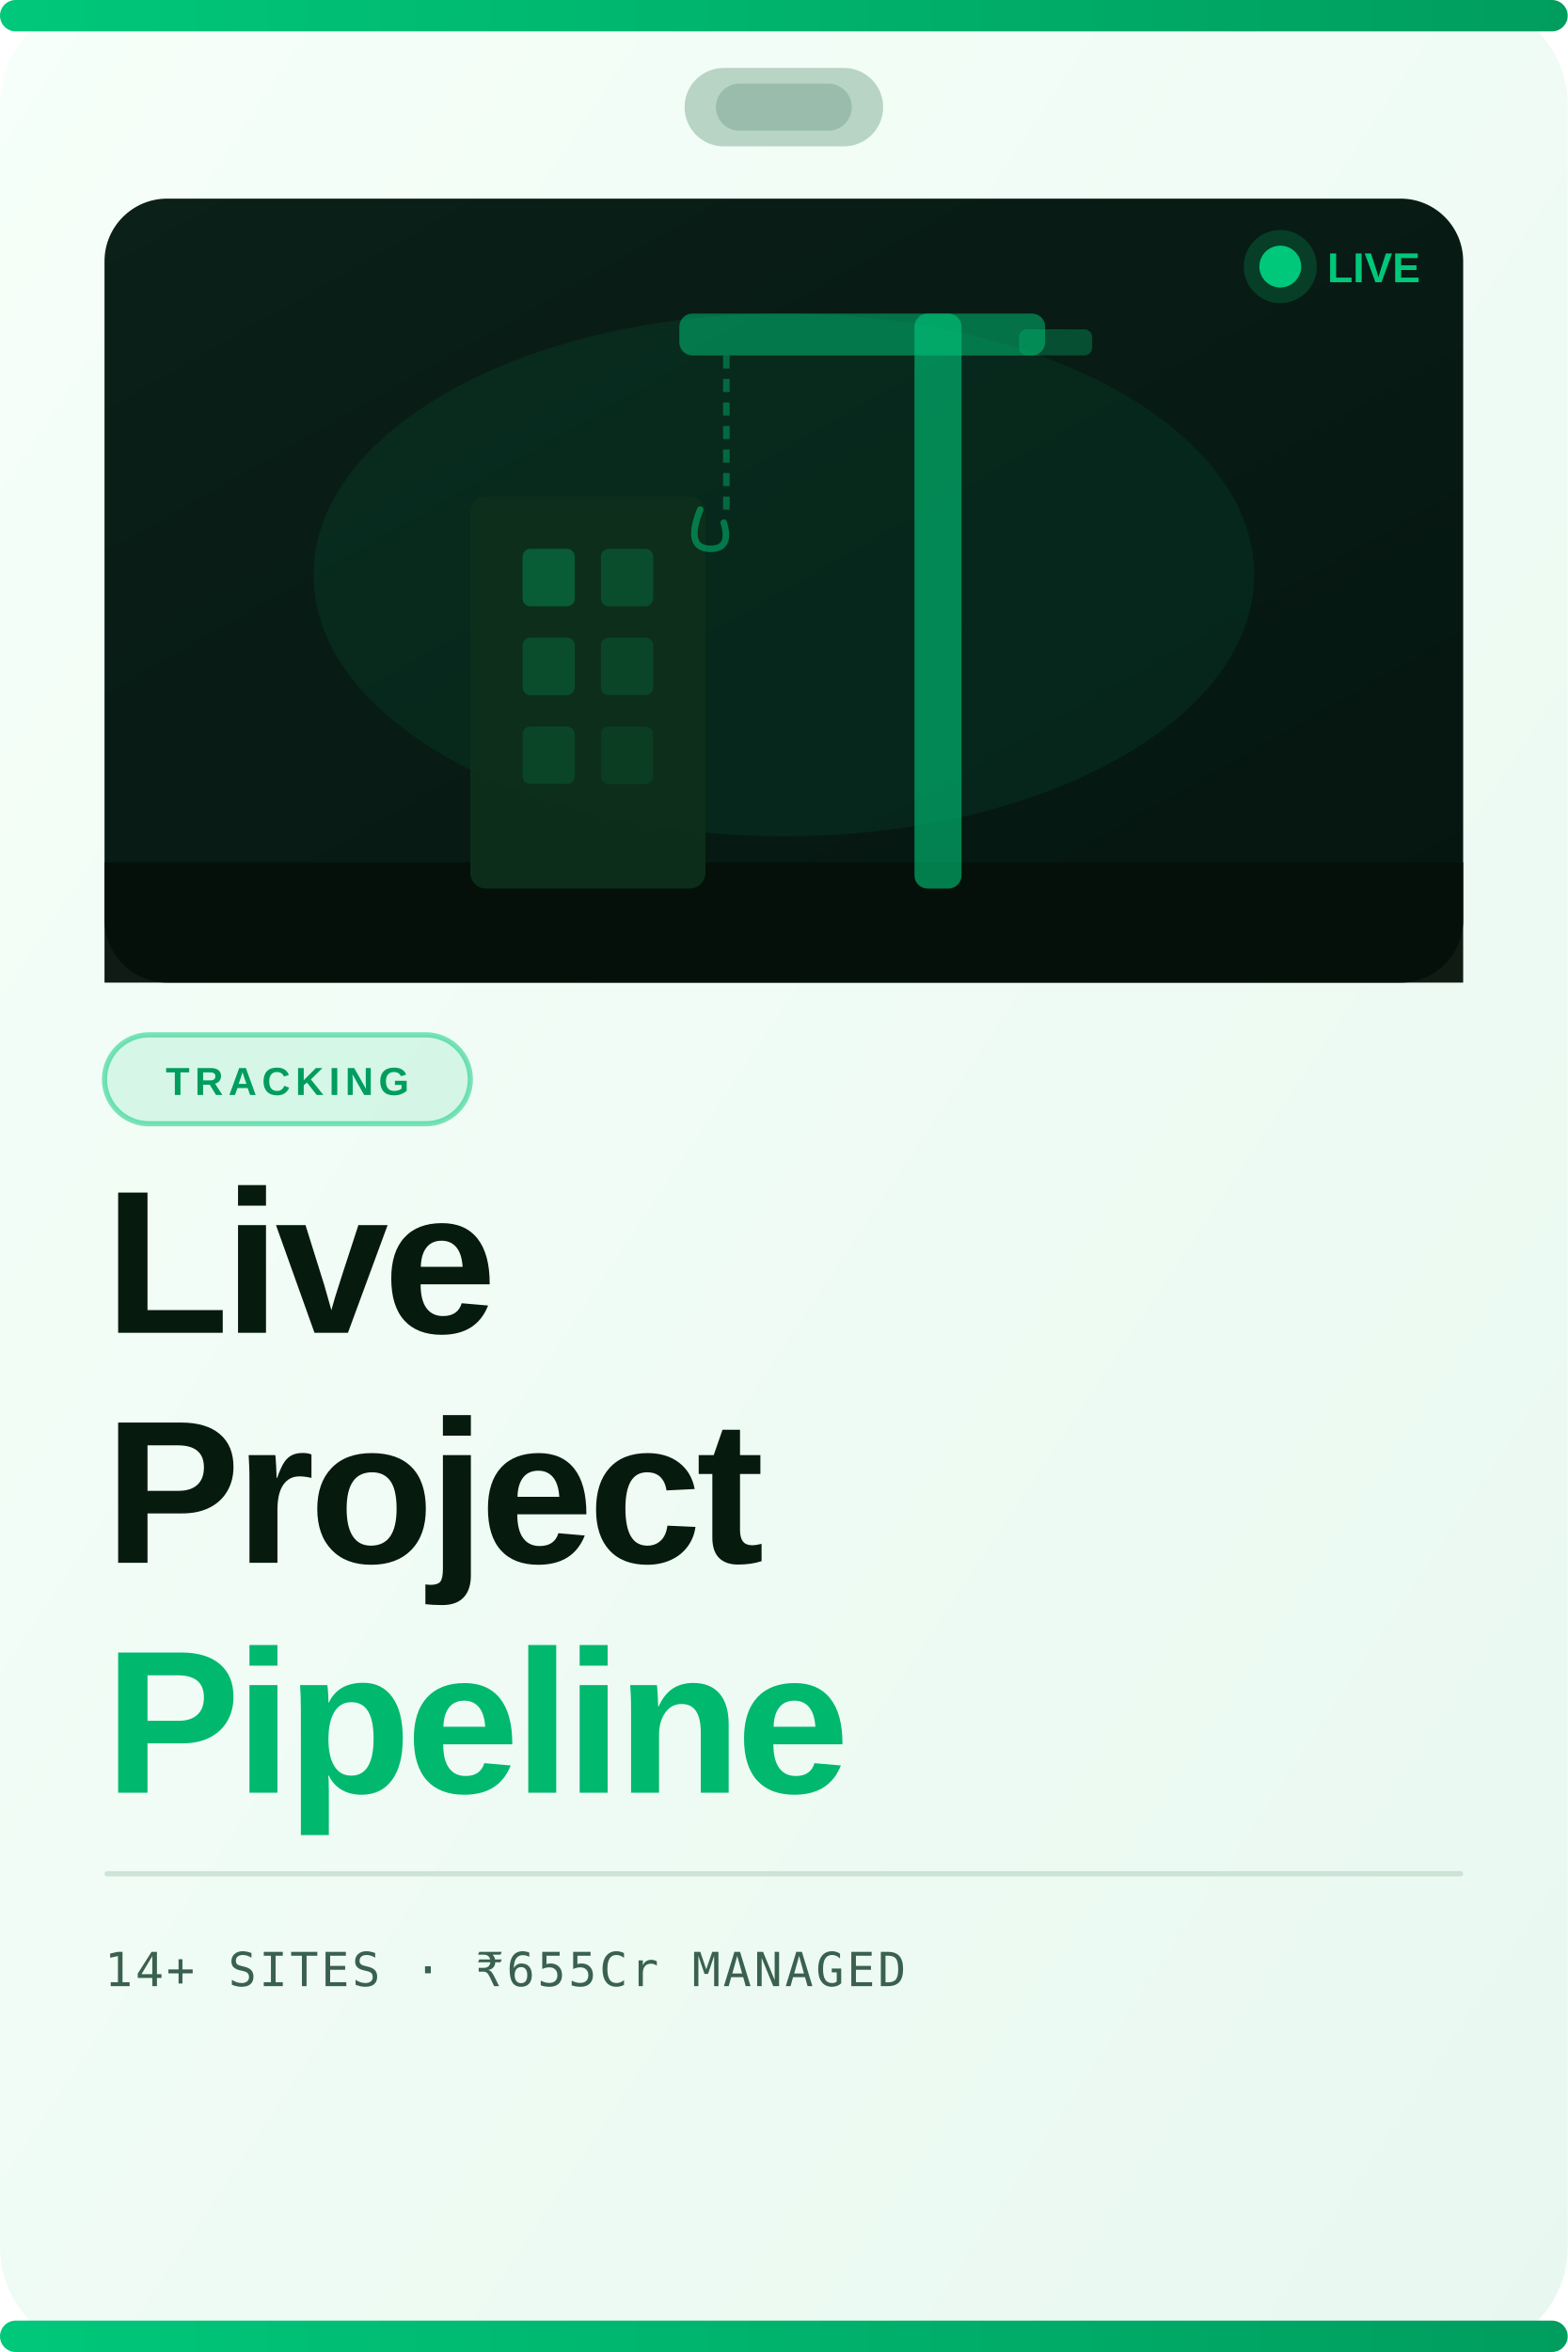
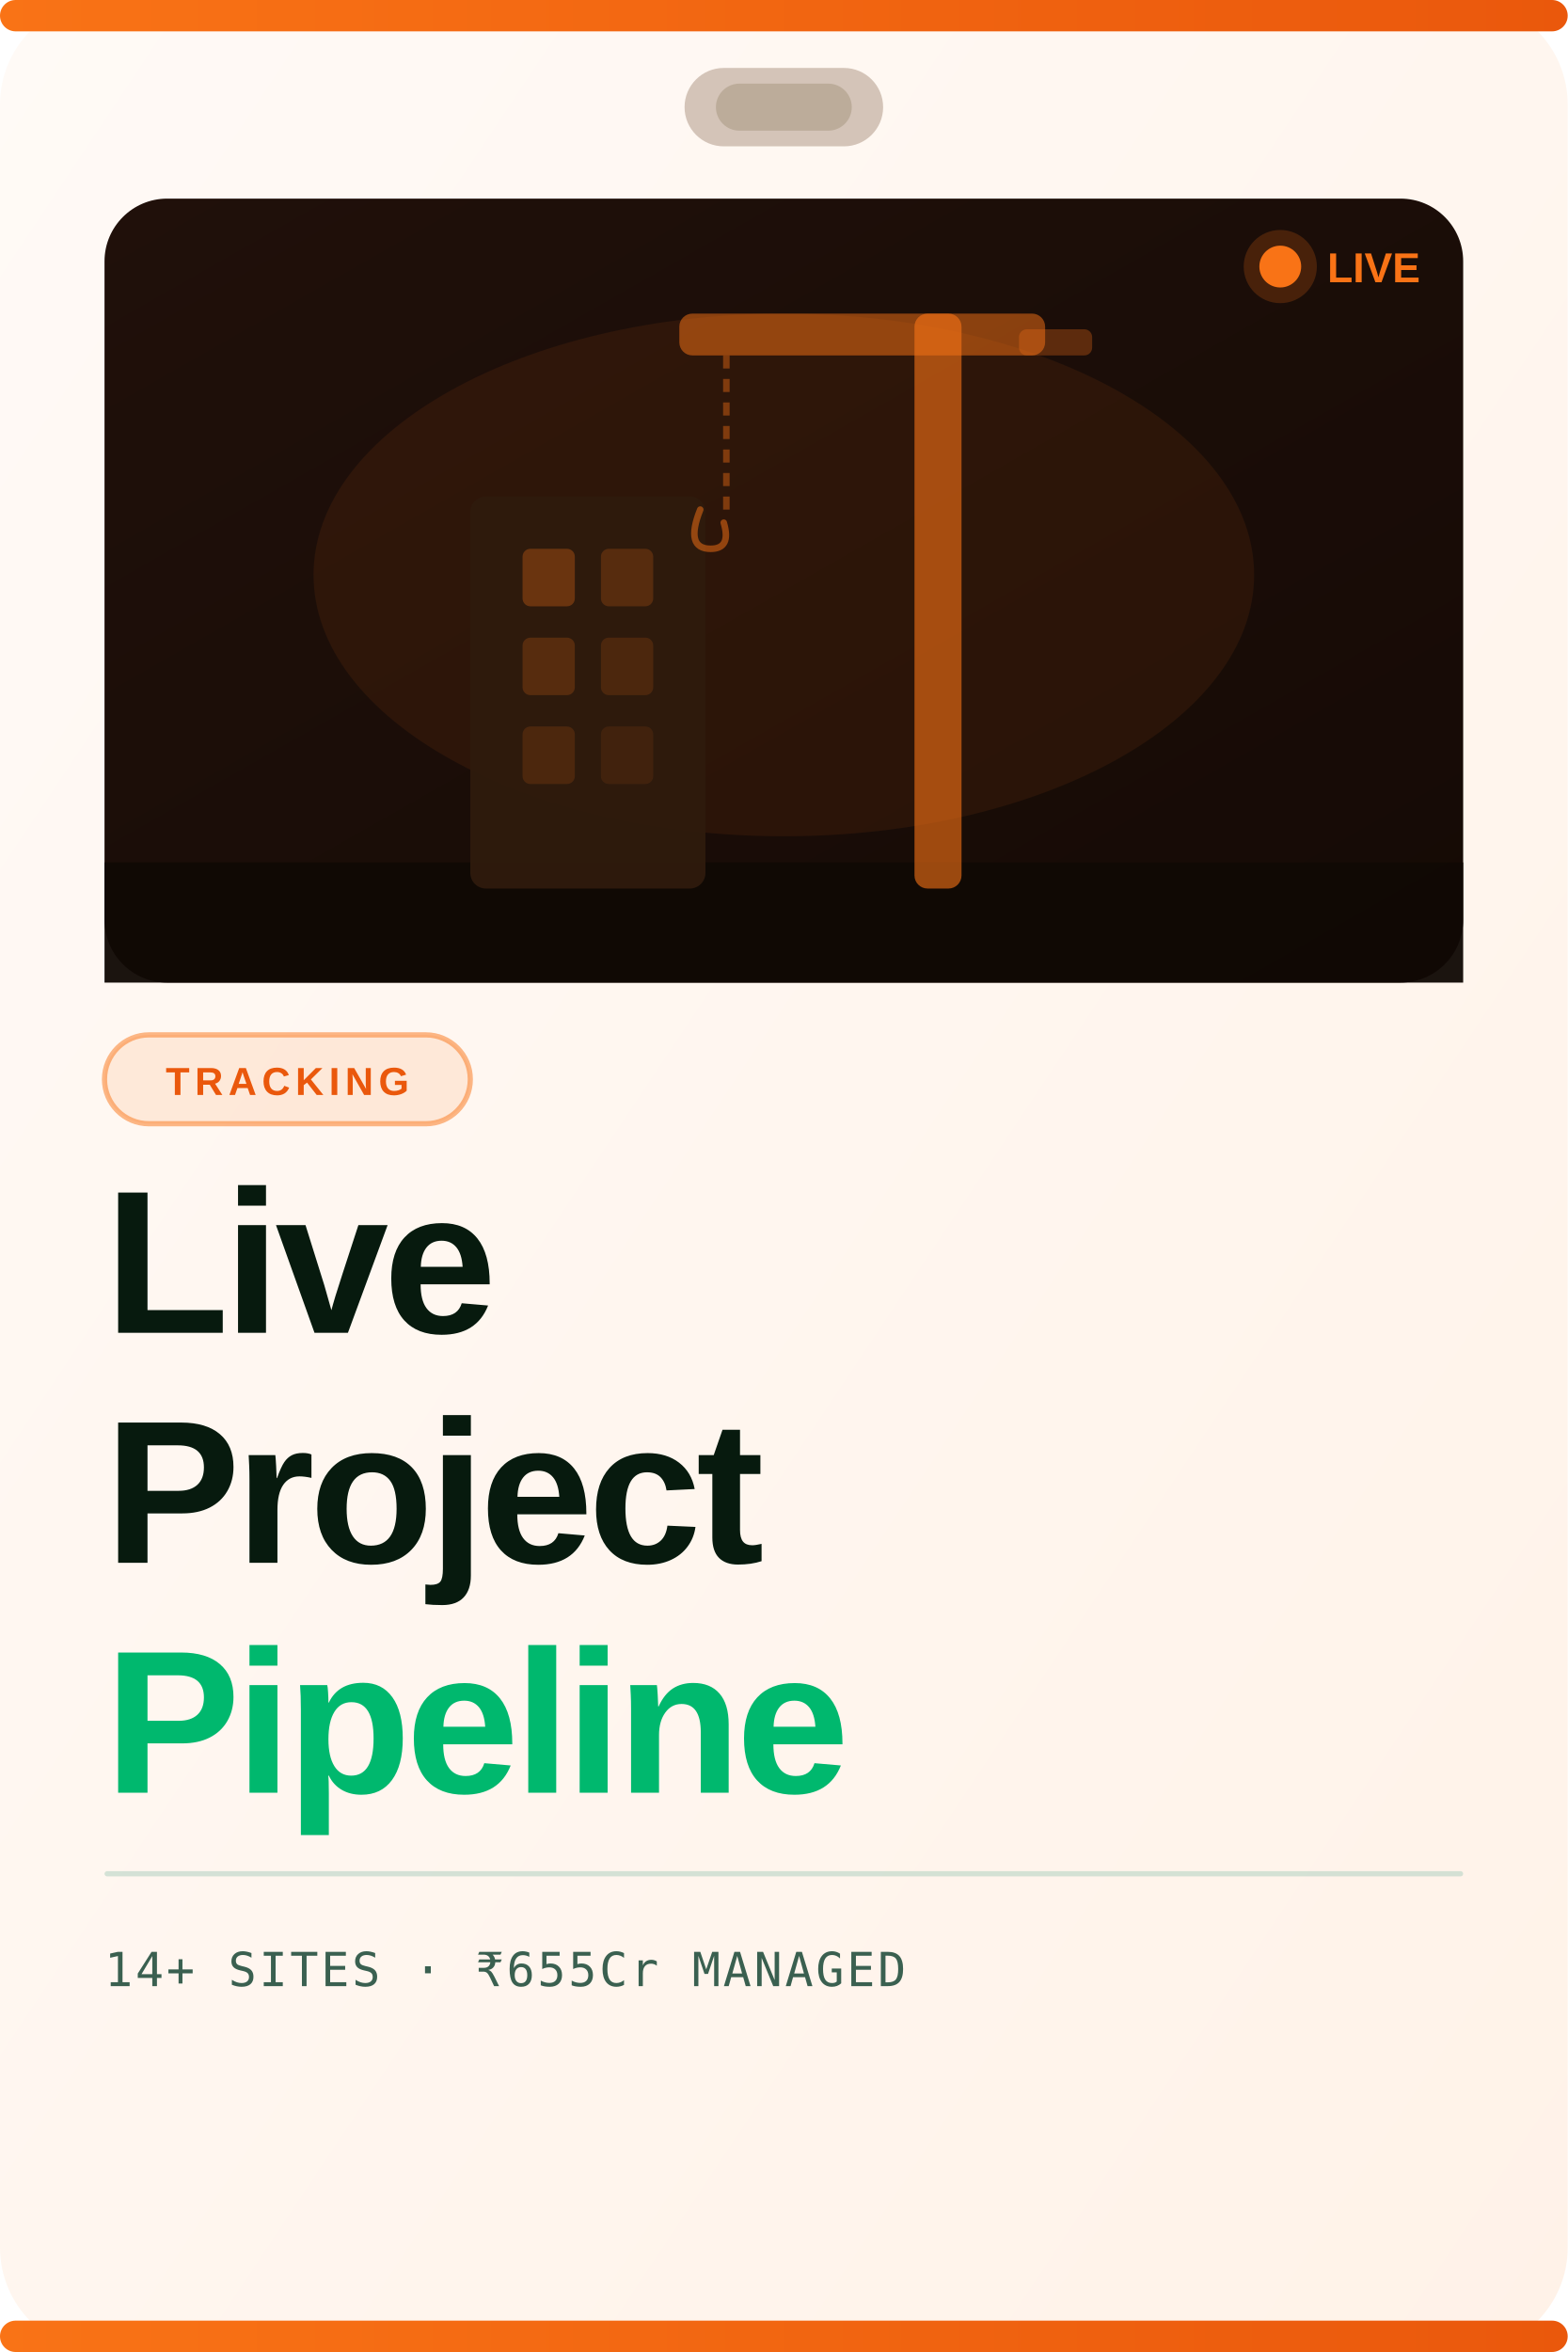
<svg xmlns="http://www.w3.org/2000/svg" width="600" height="900" viewBox="0 0 600 900">
  <defs>
    <linearGradient id="bg" x1="0%" y1="0%" x2="100%" y2="100%">
-       <stop offset="0%" style="stop-color:#f6fff9;stop-opacity:1" />
-       <stop offset="100%" style="stop-color:#e8f8f0;stop-opacity:1" />
+       <stop offset="0%" style="stop-color:#fffaf6;stop-opacity:1" />
+       <stop offset="100%" style="stop-color:#fff2e8;stop-opacity:1" />
    </linearGradient>
    <linearGradient id="acc" x1="0%" y1="0%" x2="100%" y2="0%">
-       <stop offset="0%" style="stop-color:#00c87a;stop-opacity:1" />
-       <stop offset="100%" style="stop-color:#009d5e;stop-opacity:1" />
+       <stop offset="0%" style="stop-color:#f97316;stop-opacity:1" />
+       <stop offset="100%" style="stop-color:#ea580c;stop-opacity:1" />
    </linearGradient>
    <linearGradient id="imgBg" x1="0%" y1="0%" x2="100%" y2="100%">
-       <stop offset="0%" style="stop-color:#0a2018;stop-opacity:1" />
-       <stop offset="100%" style="stop-color:#051510;stop-opacity:1" />
+       <stop offset="0%" style="stop-color:#20100a;stop-opacity:1" />
+       <stop offset="100%" style="stop-color:#150a05;stop-opacity:1" />
    </linearGradient>
  </defs>
  <rect width="600" height="900" rx="40" fill="url(#bg)" />
  <rect x="0" y="0" width="600" height="12" rx="6" fill="url(#acc)" />
-   <rect x="262" y="26" width="76" height="30" rx="15" fill="#b8d4c4" />
-   <rect x="274" y="32" width="52" height="18" rx="9" fill="#9abcac" />
+   <rect x="262" y="26" width="76" height="30" rx="15" fill="#d4c4b8" />
+   <rect x="274" y="32" width="52" height="18" rx="9" fill="#bcac9a" />
  <rect x="40" y="76" width="520" height="300" rx="24" fill="url(#imgBg)" />
-   <ellipse cx="300" cy="220" rx="180" ry="100" fill="#00c87a" opacity="0.08" />
-   <rect x="40" y="330" width="520" height="46" rx="0" fill="#041008" opacity="0.95" />
-   <rect x="180" y="190" width="90" height="150" rx="6" fill="#0d2e1a" opacity="0.95" />
-   <rect x="200" y="210" width="20" height="22" rx="3" fill="#00c87a" opacity="0.3" />
-   <rect x="230" y="210" width="20" height="22" rx="3" fill="#00c87a" opacity="0.2" />
-   <rect x="200" y="244" width="20" height="22" rx="3" fill="#00c87a" opacity="0.2" />
-   <rect x="230" y="244" width="20" height="22" rx="3" fill="#00c87a" opacity="0.15" />
-   <rect x="200" y="278" width="20" height="22" rx="3" fill="#00c87a" opacity="0.15" />
-   <rect x="230" y="278" width="20" height="22" rx="3" fill="#00c87a" opacity="0.1" />
-   <rect x="350" y="120" width="18" height="220" rx="5" fill="#00c87a" opacity="0.6" />
-   <rect x="260" y="120" width="140" height="16" rx="5" fill="#00c87a" opacity="0.5" />
-   <rect x="390" y="126" width="28" height="10" rx="3" fill="#00c87a" opacity="0.3" />
-   <line x1="278" y1="136" x2="278" y2="195" stroke="#00c87a" stroke-width="2.5" opacity="0.4" stroke-dasharray="5,4" />
-   <path d="M268 195 Q262 210 272 210 Q280 210 277 200" stroke="#00c87a" stroke-width="2.5" fill="none" opacity="0.5" stroke-linecap="round" />
-   <circle cx="490" cy="102" r="8" fill="#00c87a" />
-   <circle cx="490" cy="102" r="14" fill="#00c87a" opacity="0.2" />
-   <text x="508" y="108" font-family="Arial, sans-serif" font-size="16" font-weight="700" fill="#00c87a">LIVE</text>
-   <rect x="40" y="396" width="140" height="34" rx="17" fill="#00c87a" opacity="0.12" />
-   <rect x="40" y="396" width="140" height="34" rx="17" fill="none" stroke="#00c87a" stroke-width="2" opacity="0.5" />
-   <text x="110" y="419" font-family="Arial, sans-serif" font-size="15" font-weight="800" fill="#009d5e" text-anchor="middle" letter-spacing="2">TRACKING</text>
+   <ellipse cx="300" cy="220" rx="180" ry="100" fill="#f97316" opacity="0.08" />
+   <rect x="40" y="330" width="520" height="46" rx="0" fill="#100804" opacity="0.95" />
+   <rect x="180" y="190" width="90" height="150" rx="6" fill="#2e1a0d" opacity="0.95" />
+   <rect x="200" y="210" width="20" height="22" rx="3" fill="#f97316" opacity="0.3" />
+   <rect x="230" y="210" width="20" height="22" rx="3" fill="#f97316" opacity="0.2" />
+   <rect x="200" y="244" width="20" height="22" rx="3" fill="#f97316" opacity="0.2" />
+   <rect x="230" y="244" width="20" height="22" rx="3" fill="#f97316" opacity="0.15" />
+   <rect x="200" y="278" width="20" height="22" rx="3" fill="#f97316" opacity="0.15" />
+   <rect x="230" y="278" width="20" height="22" rx="3" fill="#f97316" opacity="0.1" />
+   <rect x="350" y="120" width="18" height="220" rx="5" fill="#f97316" opacity="0.6" />
+   <rect x="260" y="120" width="140" height="16" rx="5" fill="#f97316" opacity="0.5" />
+   <rect x="390" y="126" width="28" height="10" rx="3" fill="#f97316" opacity="0.3" />
+   <line x1="278" y1="136" x2="278" y2="195" stroke="#f97316" stroke-width="2.5" opacity="0.4" stroke-dasharray="5,4" />
+   <path d="M268 195 Q262 210 272 210 Q280 210 277 200" stroke="#f97316" stroke-width="2.5" fill="none" opacity="0.5" stroke-linecap="round" />
+   <circle cx="490" cy="102" r="8" fill="#f97316" />
+   <circle cx="490" cy="102" r="14" fill="#f97316" opacity="0.2" />
+   <text x="508" y="108" font-family="Arial, sans-serif" font-size="16" font-weight="700" fill="#f97316">LIVE</text>
+   <rect x="40" y="396" width="140" height="34" rx="17" fill="#f97316" opacity="0.12" />
+   <rect x="40" y="396" width="140" height="34" rx="17" fill="none" stroke="#f97316" stroke-width="2" opacity="0.5" />
+   <text x="110" y="419" font-family="Arial, sans-serif" font-size="15" font-weight="800" fill="#ea580c" text-anchor="middle" letter-spacing="2">TRACKING</text>
  <text x="40" y="510" font-family="Arial Black, Arial, sans-serif" font-size="78" font-weight="900" fill="#071a0e" letter-spacing="-2">Live</text>
  <text x="40" y="598" font-family="Arial Black, Arial, sans-serif" font-size="78" font-weight="900" fill="#071a0e" letter-spacing="-2">Project</text>
  <text x="40" y="686" font-family="Arial Black, Arial, sans-serif" font-size="78" font-weight="900" fill="#00b86e" letter-spacing="-2">Pipeline</text>
  <rect x="40" y="716" width="520" height="2" rx="1" fill="#b8d4c4" opacity="0.6" />
  <text x="40" y="760" font-family="monospace" font-size="18" fill="#3a6050" letter-spacing="1">14+ SITES  ·  ₹655Cr MANAGED</text>
  <rect x="0" y="888" width="600" height="12" rx="6" fill="url(#acc)" />
</svg>
